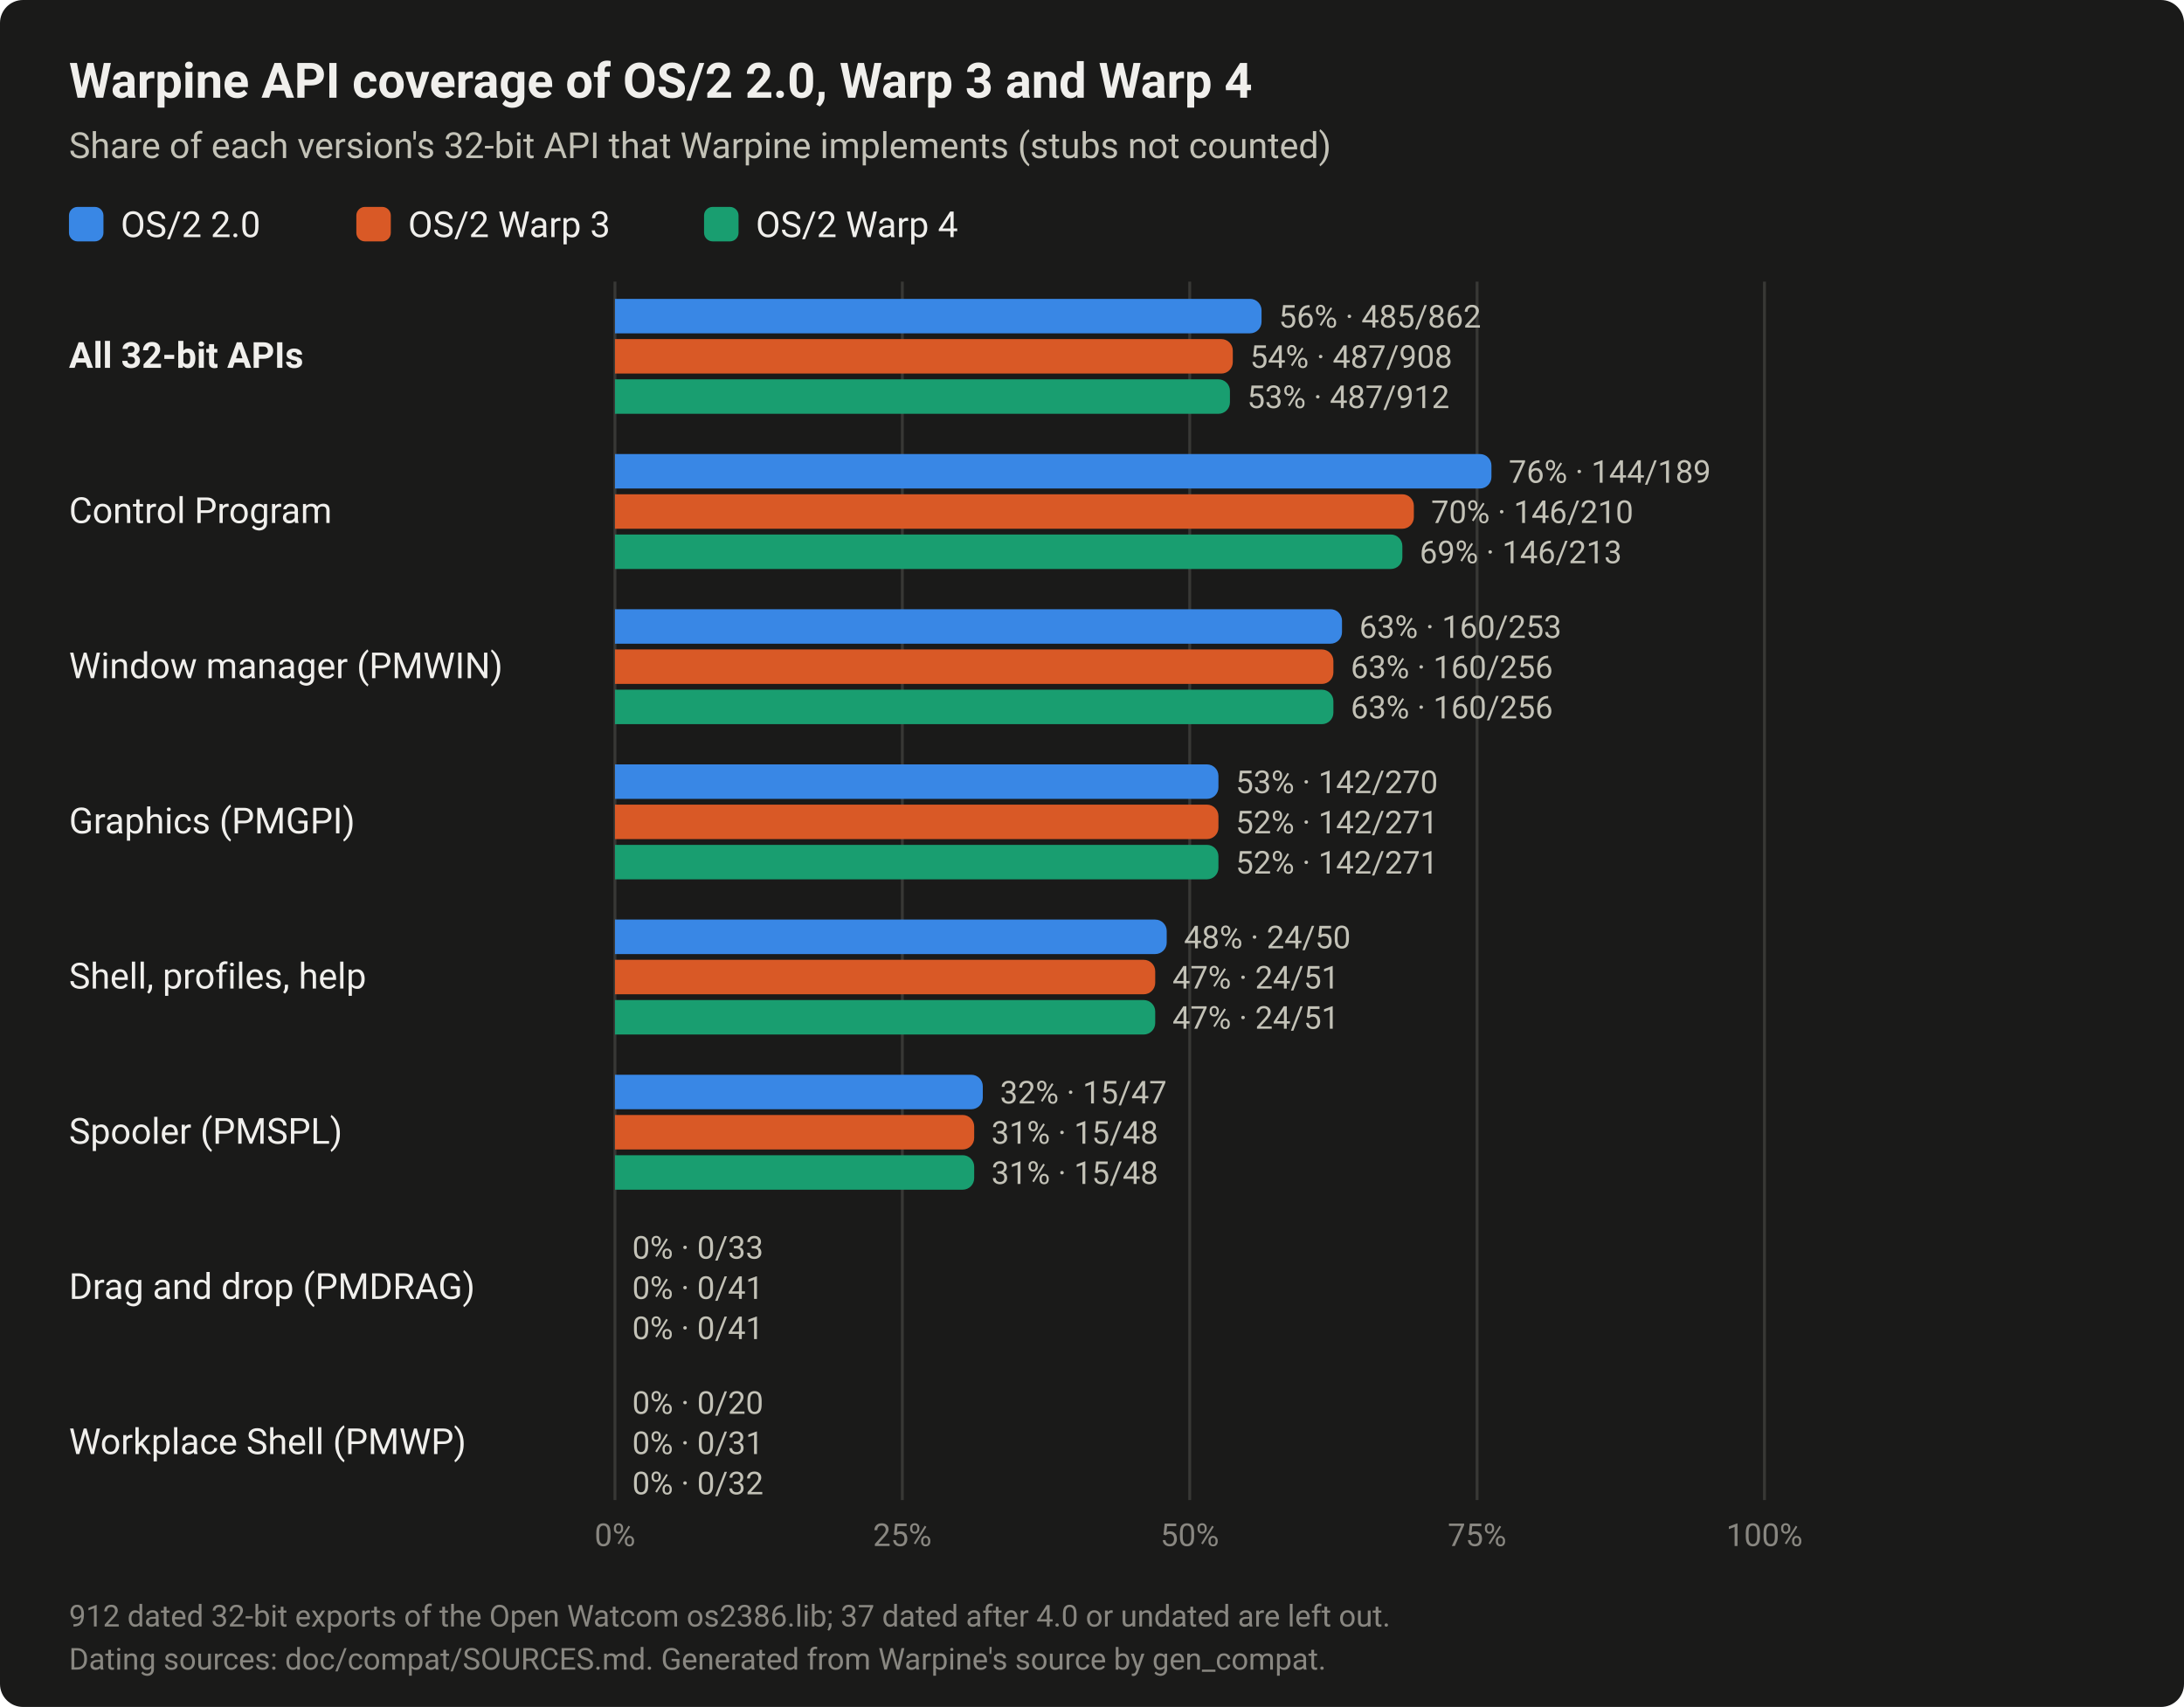
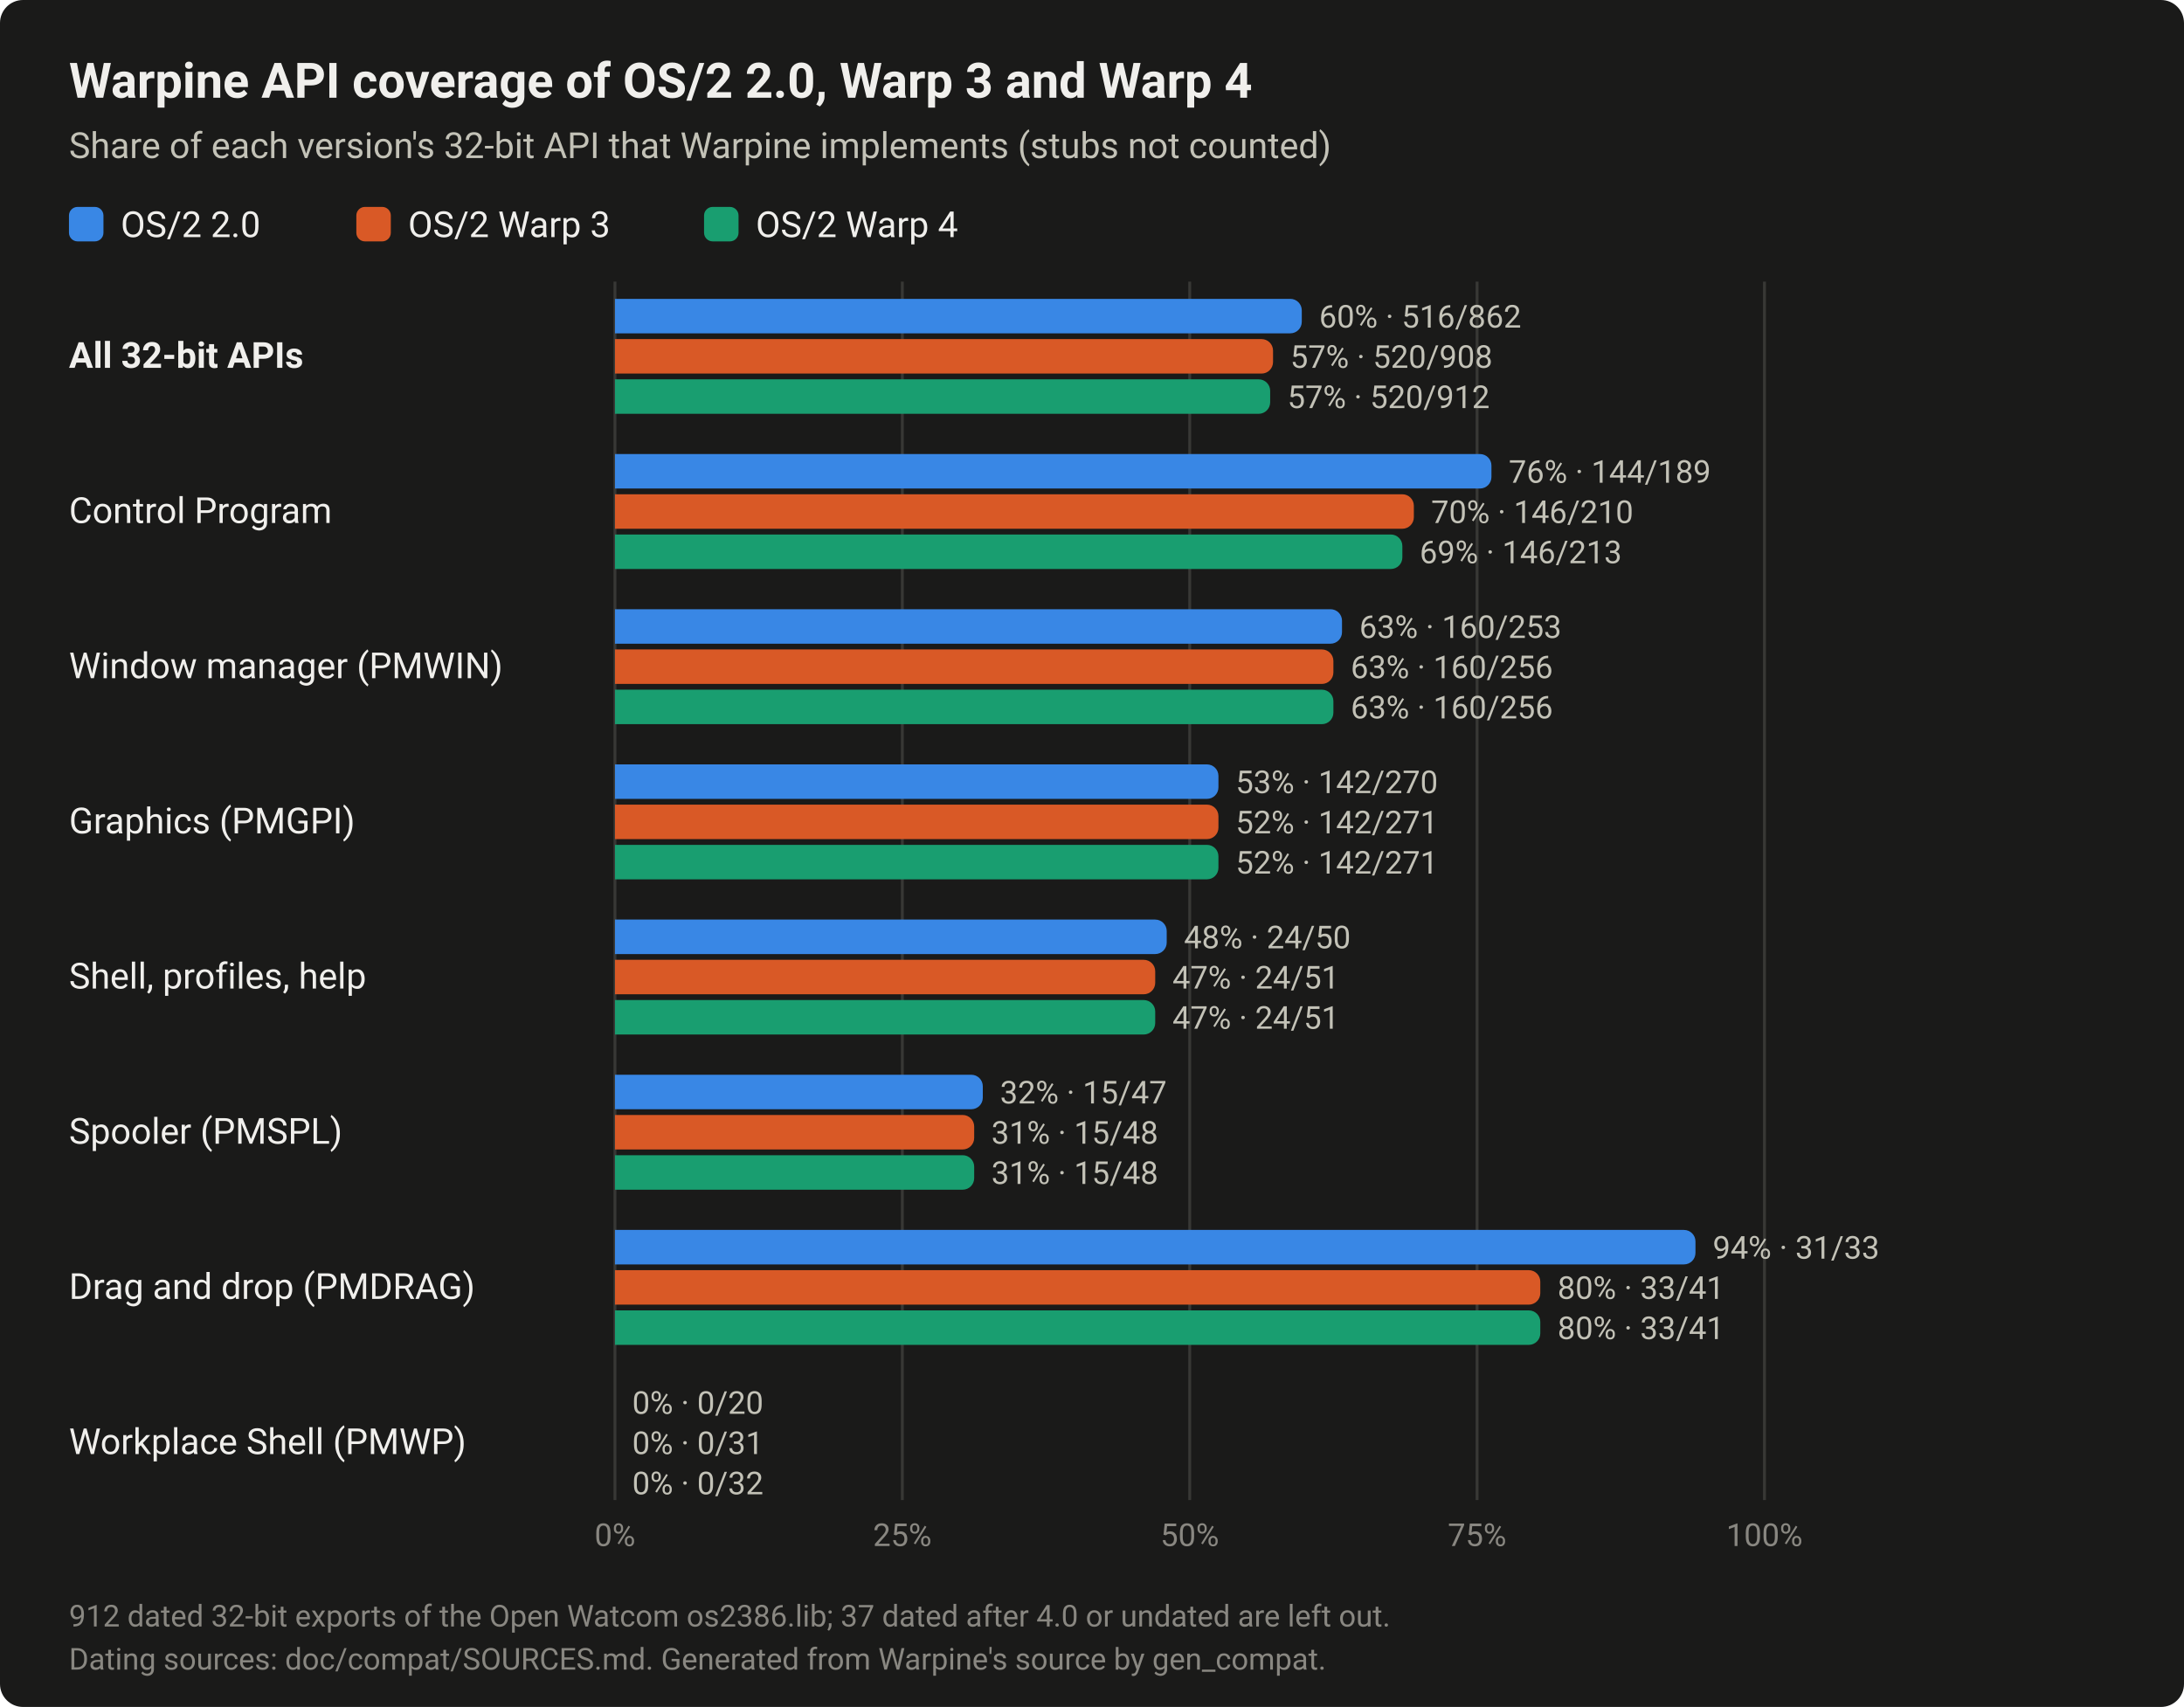
<svg xmlns="http://www.w3.org/2000/svg" width="760" height="594" viewBox="0 0 760 594" role="img" aria-labelledby="t d" font-family="system-ui, -apple-system, 'Segoe UI', Roboto, 'Helvetica Neue', Arial, sans-serif">
  <rect width="760" height="594" rx="8" fill="#1a1a19" />
  <text x="24" y="34" font-size="17" font-weight="600" fill="#f0efec">Warpine API coverage of OS/2 2.0, Warp 3 and Warp 4</text>
  <text x="24" y="55" font-size="12.5" fill="#c3c2b7">Share of each version's 32-bit API that Warpine implements (stubs not counted)</text>
  <rect x="24" y="72" width="12" height="12" rx="3" fill="#3987e5" />
  <text x="42" y="82.5" font-size="12.5" fill="#f0efec">OS/2 2.0</text>
  <rect x="124" y="72" width="12" height="12" rx="3" fill="#d95926" />
  <text x="142" y="82.5" font-size="12.5" fill="#f0efec">OS/2 Warp 3</text>
  <rect x="245" y="72" width="12" height="12" rx="3" fill="#199e70" />
  <text x="263" y="82.5" font-size="12.5" fill="#f0efec">OS/2 Warp 4</text>
  <line x1="214" y1="98" x2="214" y2="522" stroke="#383835" stroke-width="1" />
  <text x="214" y="538" font-size="11" text-anchor="middle" fill="#898781">0%</text>
  <line x1="314" y1="98" x2="314" y2="522" stroke="#383835" stroke-width="1" />
  <text x="314" y="538" font-size="11" text-anchor="middle" fill="#898781">25%</text>
  <line x1="414" y1="98" x2="414" y2="522" stroke="#383835" stroke-width="1" />
  <text x="414" y="538" font-size="11" text-anchor="middle" fill="#898781">50%</text>
  <line x1="514" y1="98" x2="514" y2="522" stroke="#383835" stroke-width="1" />
  <text x="514" y="538" font-size="11" text-anchor="middle" fill="#898781">75%</text>
  <line x1="614" y1="98" x2="614" y2="522" stroke="#383835" stroke-width="1" />
  <text x="614" y="538" font-size="11" text-anchor="middle" fill="#898781">100%</text>
  <text x="24" y="128" font-size="12.5" font-weight="600" fill="#f0efec">All 32-bit APIs</text>
-   <path d="M214 104h221a4 4 0 0 1 4 4v4a4 4 0 0 1 -4 4h-221z" fill="#3987e5" />
-   <text x="445" y="114" font-size="11" fill="#c3c2b7">56% · 485/862</text>
-   <path d="M214 118h211a4 4 0 0 1 4 4v4a4 4 0 0 1 -4 4h-211z" fill="#d95926" />
-   <text x="435" y="128" font-size="11" fill="#c3c2b7">54% · 487/908</text>
-   <path d="M214 132h210a4 4 0 0 1 4 4v4a4 4 0 0 1 -4 4h-210z" fill="#199e70" />
-   <text x="434" y="142" font-size="11" fill="#c3c2b7">53% · 487/912</text>
+   <path d="M214 104h235a4 4 0 0 1 4 4v4a4 4 0 0 1 -4 4h-235z" fill="#3987e5" />
+   <text x="459" y="114" font-size="11" fill="#c3c2b7">60% · 516/862</text>
+   <path d="M214 118h225a4 4 0 0 1 4 4v4a4 4 0 0 1 -4 4h-225z" fill="#d95926" />
+   <text x="449" y="128" font-size="11" fill="#c3c2b7">57% · 520/908</text>
+   <path d="M214 132h224a4 4 0 0 1 4 4v4a4 4 0 0 1 -4 4h-224z" fill="#199e70" />
+   <text x="448" y="142" font-size="11" fill="#c3c2b7">57% · 520/912</text>
  <text x="24" y="182" font-size="12.5" font-weight="400" fill="#f0efec">Control Program</text>
  <path d="M214 158h301a4 4 0 0 1 4 4v4a4 4 0 0 1 -4 4h-301z" fill="#3987e5" />
  <text x="525" y="168" font-size="11" fill="#c3c2b7">76% · 144/189</text>
  <path d="M214 172h274a4 4 0 0 1 4 4v4a4 4 0 0 1 -4 4h-274z" fill="#d95926" />
  <text x="498" y="182" font-size="11" fill="#c3c2b7">70% · 146/210</text>
  <path d="M214 186h270a4 4 0 0 1 4 4v4a4 4 0 0 1 -4 4h-270z" fill="#199e70" />
  <text x="494" y="196" font-size="11" fill="#c3c2b7">69% · 146/213</text>
  <text x="24" y="236" font-size="12.5" font-weight="400" fill="#f0efec">Window manager (PMWIN)</text>
  <path d="M214 212h249a4 4 0 0 1 4 4v4a4 4 0 0 1 -4 4h-249z" fill="#3987e5" />
  <text x="473" y="222" font-size="11" fill="#c3c2b7">63% · 160/253</text>
  <path d="M214 226h246a4 4 0 0 1 4 4v4a4 4 0 0 1 -4 4h-246z" fill="#d95926" />
  <text x="470" y="236" font-size="11" fill="#c3c2b7">63% · 160/256</text>
  <path d="M214 240h246a4 4 0 0 1 4 4v4a4 4 0 0 1 -4 4h-246z" fill="#199e70" />
  <text x="470" y="250" font-size="11" fill="#c3c2b7">63% · 160/256</text>
  <text x="24" y="290" font-size="12.5" font-weight="400" fill="#f0efec">Graphics (PMGPI)</text>
  <path d="M214 266h206a4 4 0 0 1 4 4v4a4 4 0 0 1 -4 4h-206z" fill="#3987e5" />
  <text x="430" y="276" font-size="11" fill="#c3c2b7">53% · 142/270</text>
  <path d="M214 280h206a4 4 0 0 1 4 4v4a4 4 0 0 1 -4 4h-206z" fill="#d95926" />
  <text x="430" y="290" font-size="11" fill="#c3c2b7">52% · 142/271</text>
  <path d="M214 294h206a4 4 0 0 1 4 4v4a4 4 0 0 1 -4 4h-206z" fill="#199e70" />
  <text x="430" y="304" font-size="11" fill="#c3c2b7">52% · 142/271</text>
  <text x="24" y="344" font-size="12.5" font-weight="400" fill="#f0efec">Shell, profiles, help</text>
  <path d="M214 320h188a4 4 0 0 1 4 4v4a4 4 0 0 1 -4 4h-188z" fill="#3987e5" />
  <text x="412" y="330" font-size="11" fill="#c3c2b7">48% · 24/50</text>
  <path d="M214 334h184a4 4 0 0 1 4 4v4a4 4 0 0 1 -4 4h-184z" fill="#d95926" />
  <text x="408" y="344" font-size="11" fill="#c3c2b7">47% · 24/51</text>
  <path d="M214 348h184a4 4 0 0 1 4 4v4a4 4 0 0 1 -4 4h-184z" fill="#199e70" />
  <text x="408" y="358" font-size="11" fill="#c3c2b7">47% · 24/51</text>
  <text x="24" y="398" font-size="12.5" font-weight="400" fill="#f0efec">Spooler (PMSPL)</text>
  <path d="M214 374h124a4 4 0 0 1 4 4v4a4 4 0 0 1 -4 4h-124z" fill="#3987e5" />
  <text x="348" y="384" font-size="11" fill="#c3c2b7">32% · 15/47</text>
  <path d="M214 388h121a4 4 0 0 1 4 4v4a4 4 0 0 1 -4 4h-121z" fill="#d95926" />
  <text x="345" y="398" font-size="11" fill="#c3c2b7">31% · 15/48</text>
  <path d="M214 402h121a4 4 0 0 1 4 4v4a4 4 0 0 1 -4 4h-121z" fill="#199e70" />
  <text x="345" y="412" font-size="11" fill="#c3c2b7">31% · 15/48</text>
  <text x="24" y="452" font-size="12.5" font-weight="400" fill="#f0efec">Drag and drop (PMDRAG)</text>
-   <text x="220" y="438" font-size="11" fill="#c3c2b7">0% · 0/33</text>
-   <text x="220" y="452" font-size="11" fill="#c3c2b7">0% · 0/41</text>
-   <text x="220" y="466" font-size="11" fill="#c3c2b7">0% · 0/41</text>
+   <path d="M214 428h372a4 4 0 0 1 4 4v4a4 4 0 0 1 -4 4h-372z" fill="#3987e5" />
+   <text x="596" y="438" font-size="11" fill="#c3c2b7">94% · 31/33</text>
+   <path d="M214 442h318a4 4 0 0 1 4 4v4a4 4 0 0 1 -4 4h-318z" fill="#d95926" />
+   <text x="542" y="452" font-size="11" fill="#c3c2b7">80% · 33/41</text>
+   <path d="M214 456h318a4 4 0 0 1 4 4v4a4 4 0 0 1 -4 4h-318z" fill="#199e70" />
+   <text x="542" y="466" font-size="11" fill="#c3c2b7">80% · 33/41</text>
  <text x="24" y="506" font-size="12.5" font-weight="400" fill="#f0efec">Workplace Shell (PMWP)</text>
  <text x="220" y="492" font-size="11" fill="#c3c2b7">0% · 0/20</text>
  <text x="220" y="506" font-size="11" fill="#c3c2b7">0% · 0/31</text>
  <text x="220" y="520" font-size="11" fill="#c3c2b7">0% · 0/32</text>
  <text x="24" y="566" font-size="10.5" fill="#898781">912 dated 32-bit exports of the Open Watcom os2386.lib; 37 dated after 4.0 or undated are left out.</text>
  <text x="24" y="581" font-size="10.5" fill="#898781">Dating sources: doc/compat/SOURCES.md. Generated from Warpine's source by gen_compat.</text>
</svg>
